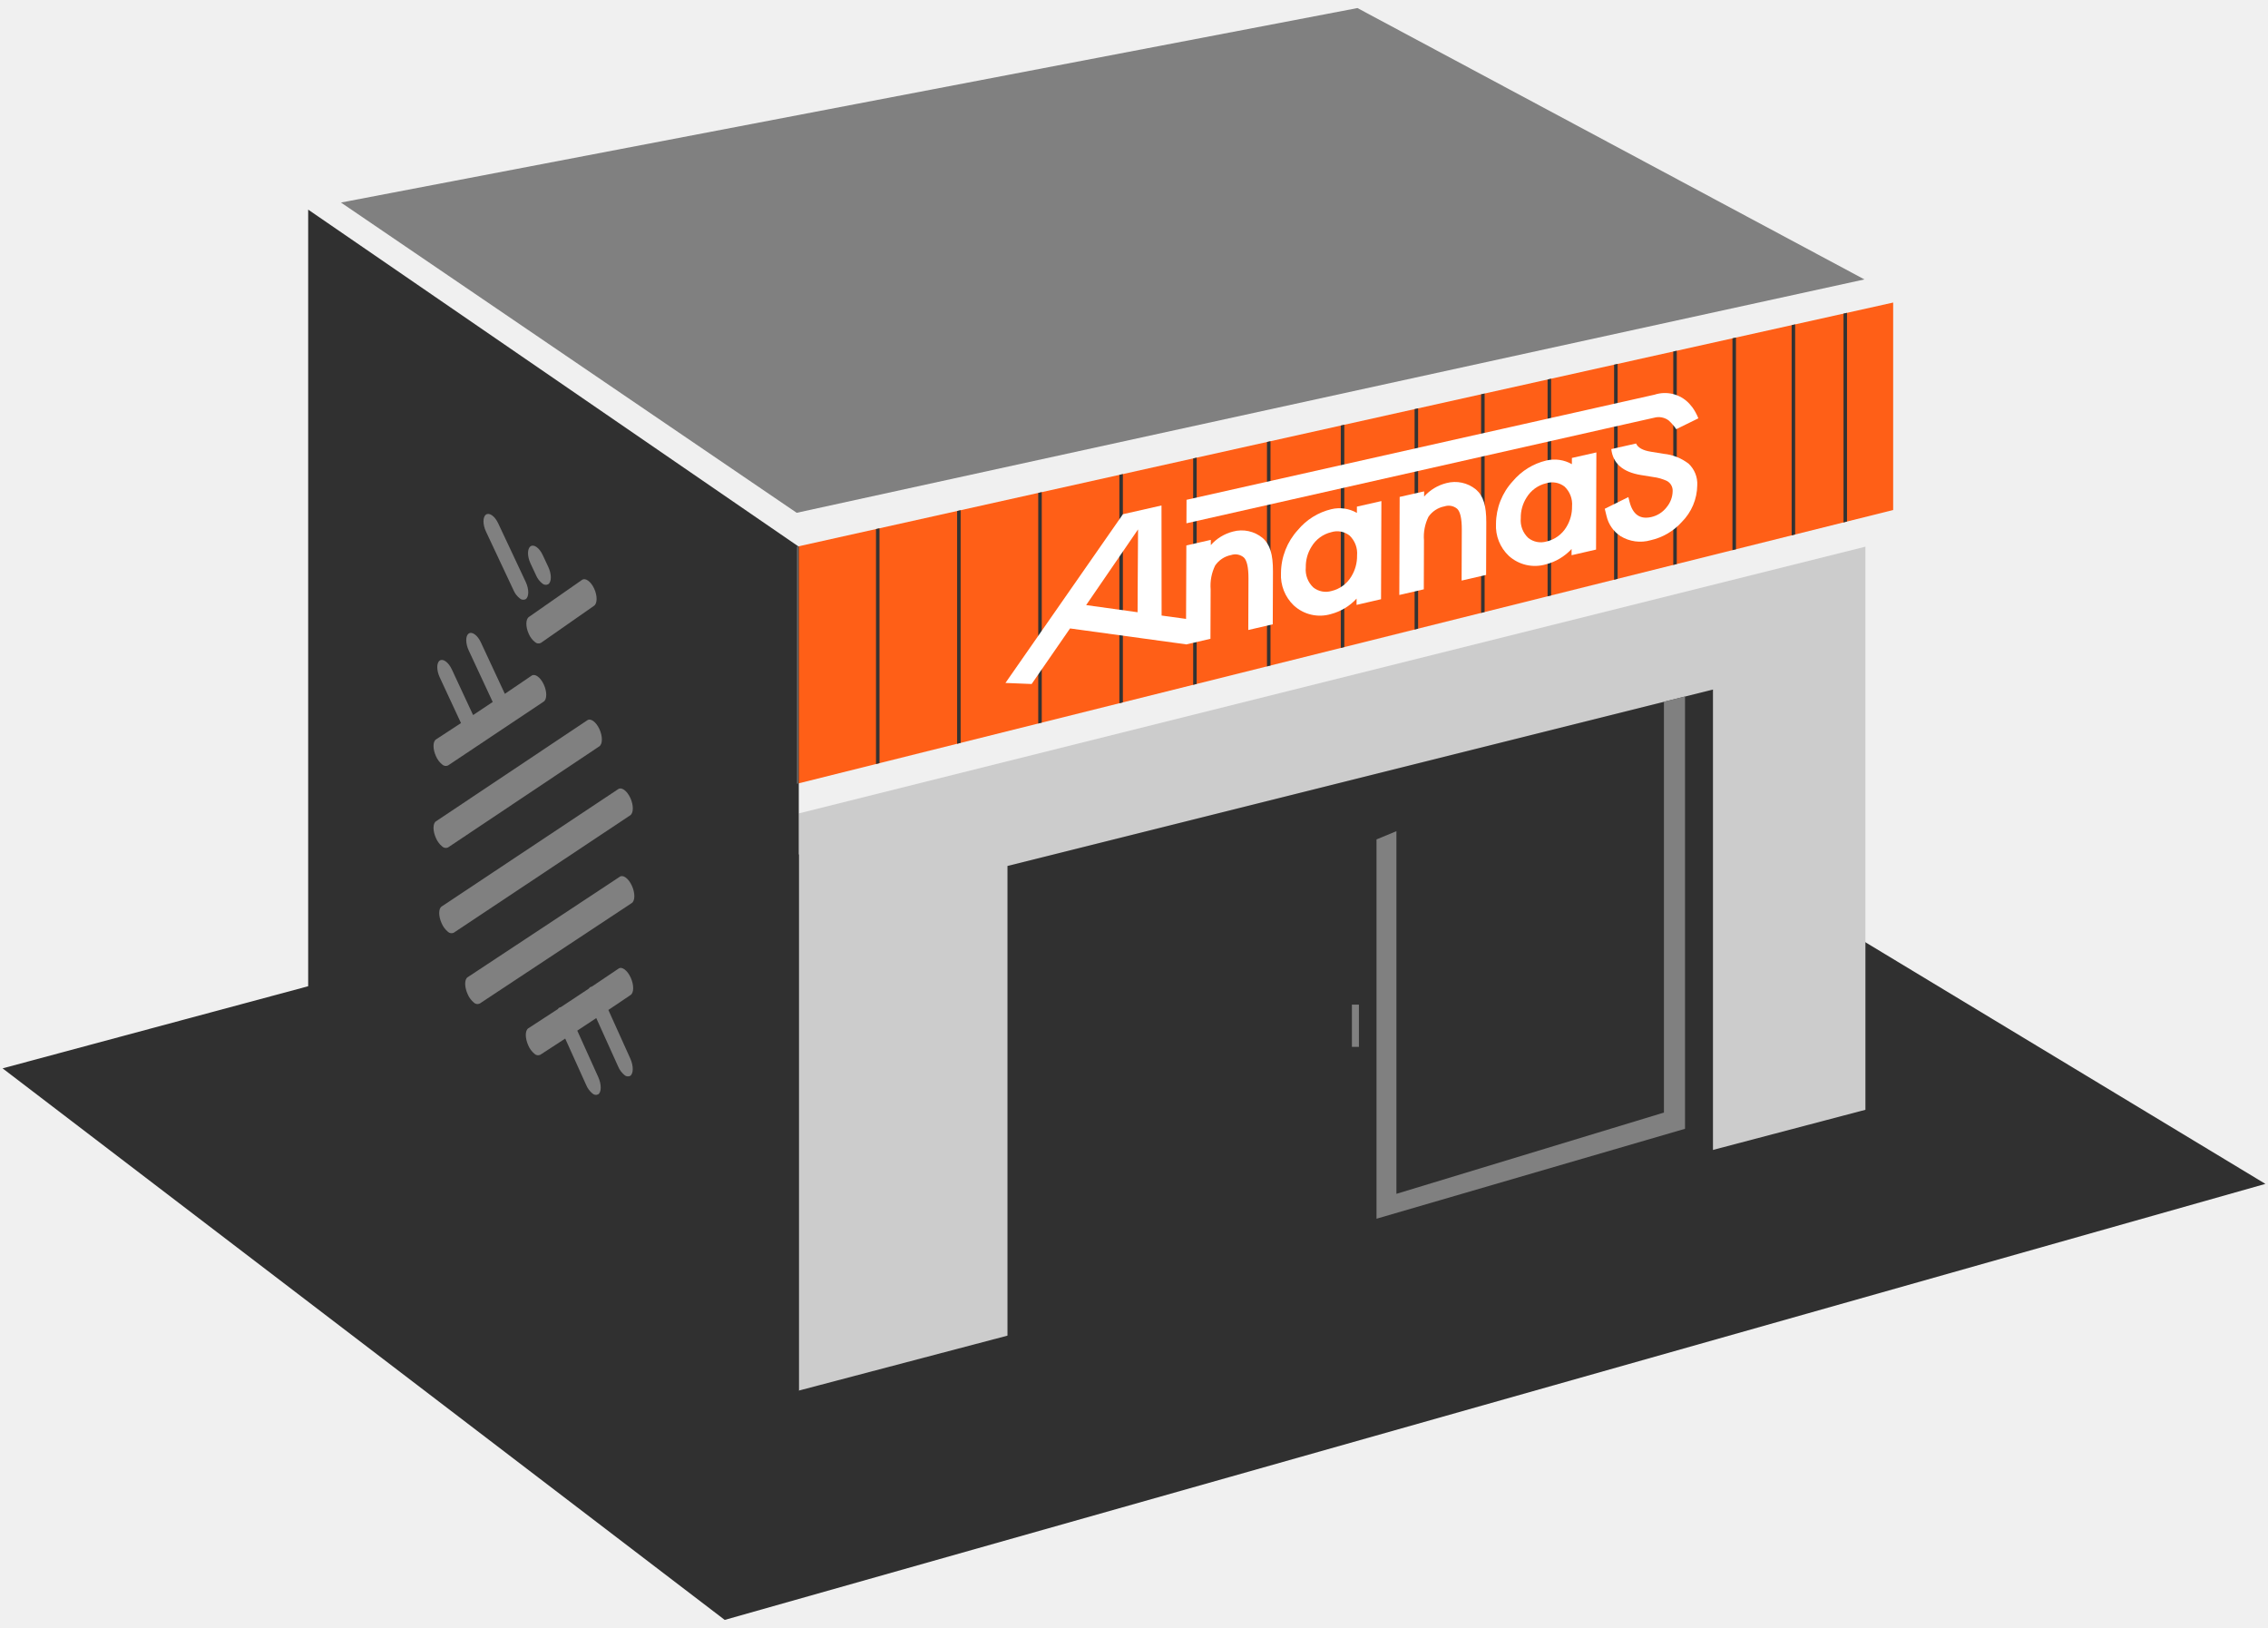
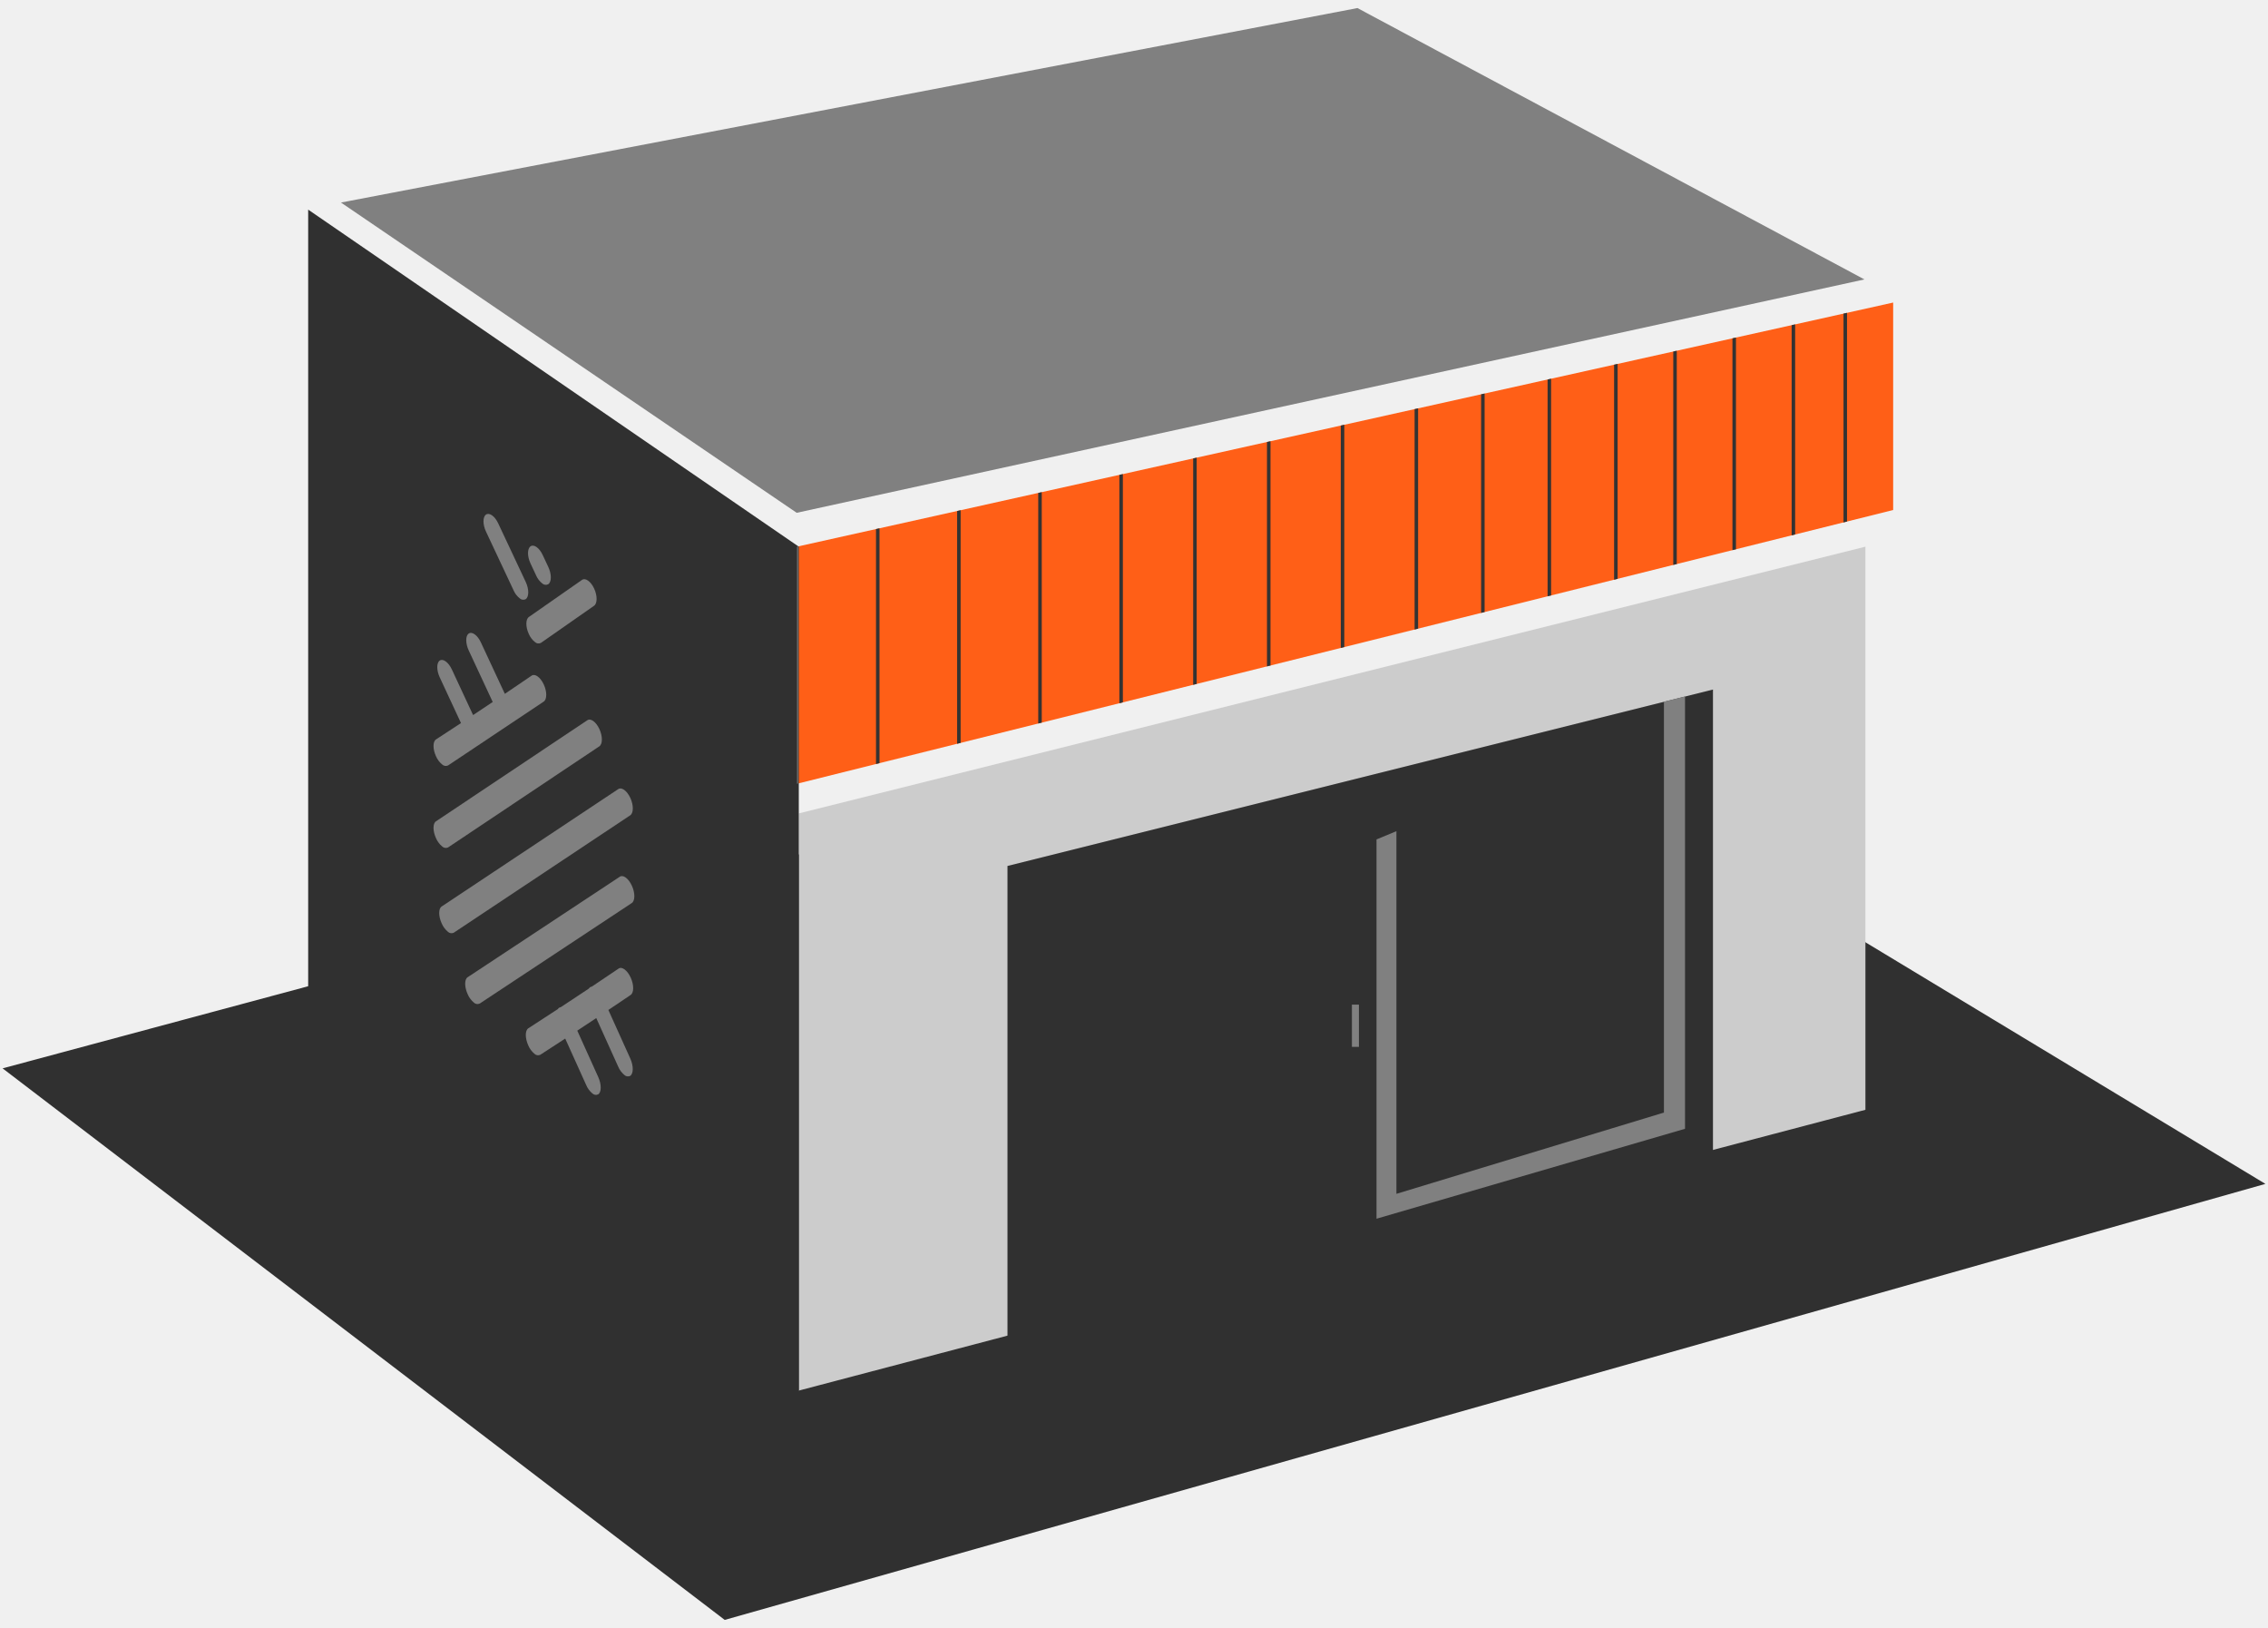
- <svg xmlns="http://www.w3.org/2000/svg" id="Layer_1" data-name="Layer 1" width="281.5" height="202" viewBox="0 0 281.5 202">
+ <svg xmlns="http://www.w3.org/2000/svg" data-name="Layer 1" width="281.5" height="202" style="">
+   <rect id="backgroundrect" width="100%" height="100%" x="0" y="0" fill="none" stroke="none" />
  <defs>
    <style>.cls-1{fill:#303030;}.cls-2{fill:gray;}.cls-3{fill:#ccc;}.cls-4{fill:#ff5f17;}.cls-5{fill:#666;}.cls-6{fill:#333;}.cls-7{fill:#fff;}</style>
  </defs>
-   <polygon class="cls-1" points="281.179 146.898 89.95 201 0.321 132.563 178.275 84.756 281.179 146.898" />
-   <polygon class="cls-2" points="231.411 34.671 98.885 63.629 42.321 25.132 168.484 1 231.411 34.671" />
-   <polygon class="cls-3" points="99.144 172.546 231.533 137.704 231.533 67.832 99.144 100.929 99.144 172.546" />
-   <polygon class="cls-1" points="125.046 166.162 212.611 143.116 212.611 85.559 125.046 107.45 125.046 166.162" />
-   <polygon class="cls-4" points="98.909 97.252 234.976 63.282 234.976 37.54 98.909 67.832 98.909 97.252" />
-   <polygon class="cls-1" points="38.25 26.01 38.25 53 38.25 55.43 38.25 128.979 99.144 172.546 99.144 97.252 99.144 94.822 99.144 67.832 38.25 26.01" />
-   <polygon class="cls-5" points="98.909 67.832 98.909 97.252 99.095 97.205 99.095 67.791 98.909 67.832" />
-   <polygon class="cls-6" points="108.727 65.646 108.727 94.801 109.163 94.692 109.163 65.549 108.727 65.646" />
-   <polygon class="cls-6" points="118.796 63.405 118.796 92.287 119.232 92.178 119.232 63.308 118.796 63.405" />
-   <polygon class="cls-6" points="128.864 61.163 128.864 89.773 129.301 89.664 129.301 61.066 128.864 61.163" />
-   <polygon class="cls-6" points="138.933 58.922 138.933 87.26 139.369 87.151 139.369 58.824 138.933 58.922" />
-   <polygon class="cls-6" points="148.094 56.882 148.094 84.973 148.53 84.864 148.53 56.785 148.094 56.882" />
-   <polygon class="cls-6" points="157.255 54.843 157.255 82.686 157.691 82.577 157.691 54.746 157.255 54.843" />
-   <polygon class="cls-6" points="166.416 52.803 166.416 80.398 166.852 80.289 166.852 52.706 166.416 52.803" />
-   <polygon class="cls-6" points="175.577 50.764 175.577 78.111 176.013 78.002 176.013 50.666 175.577 50.764" />
-   <polygon class="cls-6" points="183.831 48.926 183.831 76.051 184.267 75.942 184.267 48.829 183.831 48.926" />
-   <polygon class="cls-6" points="192.084 47.089 192.084 73.99 192.52 73.881 192.52 46.992 192.084 47.089" />
-   <polygon class="cls-6" points="200.338 45.251 200.338 71.93 200.774 71.821 200.774 45.154 200.338 45.251" />
-   <polygon class="cls-6" points="207.683 43.616 207.683 70.096 208.119 69.987 208.119 43.519 207.683 43.616" />
-   <polygon class="cls-6" points="215.029 41.98 215.029 68.262 215.466 68.153 215.466 41.883 215.029 41.98" />
-   <polygon class="cls-6" points="222.375 40.345 222.375 66.428 222.811 66.319 222.811 40.248 222.375 40.345" />
-   <polygon class="cls-6" points="228.813 38.912 228.813 64.821 229.249 64.712 229.249 38.815 228.813 38.912" />
-   <path class="cls-2" d="M168.669,129.894h-.873v-5.235h.873Zm37.855-42.826v50.98l-33.203,10.084v-45l-2.471,1.024V151.221l38.291-11.159V86.414Z" />
-   <path class="cls-2" d="M78.236,99.011c-.413-.896-1.085-1.387-1.501-1.097L54.822,112.475c-.412.261-.412,1.202,0,2.102a2.737,2.737,0,0,0,.747,1.016.65.65,0,0,0,.747.143l21.913-14.575c.417-.29.42-1.253.008-2.15" />
-   <path class="cls-2" d="M55.614,105.15,74.389,92.605c.417-.29.42-1.249.007-2.142s-1.086-1.381-1.502-1.091L54.118,101.905c-.413.264-.413,1.204,0,2.101a2.704,2.704,0,0,0,.748,1.008.651.651,0,0,0,.748.137" />
-   <path class="cls-2" d="M54.868,94.846a.65.65,0,0,0,.749.129l11.869-7.92c.416-.285.418-1.238.004-2.128s-1.087-1.379-1.502-1.095L62.66,86.092l-2.976-6.386c-.414-.886-1.087-1.379-1.502-1.1s-.416,1.222-.002,2.109l2.976,6.387-2.437,1.624L56.085,83.07c-.414-.887-1.086-1.385-1.501-1.111s-.414,1.213,0,2.101l2.634,5.659-3.099,2.027c-.414.268-.414,1.208,0,2.1a2.664,2.664,0,0,0,.749,1" />
-   <path class="cls-2" d="M65.641,78.678a2.558,2.558,0,0,0,.751.984.642.642,0,0,0,.752.104l6.591-4.603c.418-.295.421-1.254.007-2.14S72.654,71.66,72.236,71.955L65.645,76.554c-.417.286-.418,1.238-.004,2.124" />
-   <path class="cls-2" d="M78.427,109.899c-.412-.901-1.083-1.398-1.499-1.112l-18.881,12.465c-.413.261-.413,1.205-.001,2.108a2.752,2.752,0,0,0,.745,1.02.649.649,0,0,0,.747.146l18.881-12.477c.416-.286.42-1.249.008-2.15" />
-   <path class="cls-2" d="M78.282,121.306c-.411-.905-1.081-1.41-1.496-1.128l-3.341,2.247a.432.432,0,0,0-.197.068.549.549,0,0,0-.153.165l-3.506,2.321a.423.423,0,0,0-.197.065.534.534,0,0,0-.152.163l-3.667,2.386c-.413.266-.415,1.217-.004,2.123a2.735,2.735,0,0,0,.745,1.022.643.643,0,0,0,.747.14l3.092-2.011,2.604,5.765a2.713,2.713,0,0,0,.744,1.022.639.639,0,0,0,.747.134c.414-.273.417-1.232.007-2.142l-2.604-5.763,2.355-1.56,2.723,6.025a2.689,2.689,0,0,0,.745,1.018.637.637,0,0,0,.748.127c.415-.278.418-1.241.008-2.15L75.51,125.319l2.765-1.863c.415-.282.419-1.244.008-2.15" />
-   <path class="cls-2" d="M63.748,73.256a2.551,2.551,0,0,0,.752.982.643.643,0,0,0,.753.102c.417-.288.418-1.238.004-2.123l-3.428-7.293c-.415-.881-1.09-1.362-1.506-1.075s-.417,1.232-.002,2.113Z" />
-   <path class="cls-2" d="M66.548,71.411a2.527,2.527,0,0,0,.752.98.641.641,0,0,0,.753.097c.417-.291.419-1.244.005-2.129L67.356,68.86c-.415-.883-1.089-1.363-1.506-1.072s-.419,1.241-.004,2.124Z" />
-   <path class="cls-7" d="M156.71,66.751a4.084,4.084,0,0,0-3.672-.795,5.484,5.484,0,0,0-2.755,1.681l.002-.649-3.038.693-.035,9.113-3.036-.416-.013-13.657-4.786,1.083L124.795,84.74l3.251.132,4.766-6.895L147.2,79.949v.019l3.039-.707.023-6.136a5.711,5.711,0,0,1,.558-2.951,3.115,3.115,0,0,1,1.985-1.305,1.636,1.636,0,0,1,1.576.301q.584.554.577,2.619l-.024,6.382,3.039-.705.024-6.577C158.005,68.785,157.632,67.551,156.71,66.751Zm-15.515,9.216-6.385-.886,1.66-2.417,4.784-6.976-.049,7.7Z" />
-   <path class="cls-7" d="M168.418,62.863l-.003.779a4.33,4.33,0,0,0-3.177-.46,7.747,7.747,0,0,0-4.153,2.585,7.974,7.974,0,0,0-2.091,5.337,5.168,5.168,0,0,0,1.588,4.021,4.795,4.795,0,0,0,4.609,1.07,6.606,6.606,0,0,0,3.186-1.919l-.003.779,3.039-.703.043-12.178Zm-.682,8.65a3.9,3.9,0,0,1-2.482,1.821,2.494,2.494,0,0,1-2.24-.437,3.019,3.019,0,0,1-.942-2.499,4.658,4.658,0,0,1,.713-2.57,3.911,3.911,0,0,1,2.443-1.794,2.475,2.475,0,0,1,2.279.42,3.053,3.053,0,0,1,.93,2.471A4.823,4.823,0,0,1,167.735,71.513Z" />
-   <path class="cls-7" d="M183.186,60.73a4.112,4.112,0,0,0-3.672-.784,5.497,5.497,0,0,0-2.755,1.667l.002-.643-3.038.689-.043,12.167,3.039-.703.021-6.076a5.615,5.615,0,0,1,.557-2.922,3.118,3.118,0,0,1,1.985-1.294,1.648,1.648,0,0,1,1.576.296q.584.548.578,2.592l-.022,6.319,3.039-.701.022-6.512C184.482,62.744,184.109,61.521,183.186,60.73Z" />
-   <path class="cls-7" d="M195.101,56.823l-.002.771a4.367,4.367,0,0,0-3.178-.452,7.765,7.765,0,0,0-4.152,2.563,7.856,7.856,0,0,0-2.089,5.286,5.088,5.088,0,0,0,1.589,3.979,4.828,4.828,0,0,0,4.609,1.054,6.627,6.627,0,0,0,3.186-1.903l-.003.771,3.038-.699.039-12.056Zm-.679,8.564a3.901,3.901,0,0,1-2.482,1.805,2.513,2.513,0,0,1-2.24-.431,2.97,2.97,0,0,1-.943-2.473,4.578,4.578,0,0,1,.712-2.545,3.91,3.91,0,0,1,2.442-1.779,2.494,2.494,0,0,1,2.279.413,3.007,3.007,0,0,1,.93,2.446A4.742,4.742,0,0,1,194.421,65.387Z" />
-   <path class="cls-7" d="M206.506,56.311l-1.587-.259c-1.01-.159-1.622-.5-1.854-1.02l-3.074.693c.203,1.771,1.419,2.849,3.679,3.218l1.524.246a5.626,5.626,0,0,1,1.71.493,1.354,1.354,0,0,1,.703,1.262,3.181,3.181,0,0,1-.726,1.965,3.319,3.319,0,0,1-1.926,1.246c-1.39.318-2.293-.307-2.698-1.891-.037-.13-.086-.321-.147-.584L199.18,63.13q.184.715.22.896a4.075,4.075,0,0,0,1.728,2.493,4.679,4.679,0,0,0,3.756.51,7.358,7.358,0,0,0,3.852-2.256,6.555,6.555,0,0,0,1.924-4.55A3.412,3.412,0,0,0,209.59,57.538,6.032,6.032,0,0,0,206.506,56.311Z" />
-   <path class="cls-7" d="M200.414,52.931l4.872-1.093v.002c.011-.003.02-.008.032-.01a2.087,2.087,0,0,1,1.809.35,6.339,6.339,0,0,1,.925,1.073l-.001.001.001,0,.002.002.008-.007,2.735-1.342a6.221,6.221,0,0,0-.332-.708l.002-.001-.009-.015c-.005-.009-.01-.022-.015-.032l-.003.003a5.565,5.565,0,0,0-.368-.589l-.01-.013a4.82,4.82,0,0,0-.312-.377c-.04-.046-.079-.089-.117-.13a4.131,4.131,0,0,0-4.268-1.074c-.023.005-.045.015-.069.021v-.005l-58.026,13.03-.011,2.913Z" />
+   <g class="currentLayer" style="">
+     <polygon class="cls-1" points="281.179 146.898 89.95 201 0.321 132.563 178.275 84.756 281.179 146.898" id="svg_1" />
+     <polygon class="cls-2" points="231.411 34.671 98.885 63.629 42.321 25.132 168.484 1 231.411 34.671" id="svg_2" />
+     <polygon class="cls-3" points="99.144 172.546 231.533 137.704 231.533 67.832 99.144 100.929 99.144 172.546" id="svg_3" />
+     <polygon class="cls-1" points="125.046 166.162 212.611 143.116 212.611 85.559 125.046 107.45 125.046 166.162" id="svg_4" />
+     <polygon class="cls-4" points="98.909 97.252 234.976 63.282 234.976 37.54 98.909 67.832 98.909 97.252" id="svg_5" />
+     <polygon class="cls-1" points="38.25 26.01 38.25 53 38.25 55.43 38.25 128.979 99.144 172.546 99.144 97.252 99.144 94.822 99.144 67.832 38.25 26.01" id="svg_6" />
+     <polygon class="cls-5" points="98.909 67.832 98.909 97.252 99.095 97.205 99.095 67.791 98.909 67.832" id="svg_7" />
+     <polygon class="cls-6" points="108.727 65.646 108.727 94.801 109.163 94.692 109.163 65.549 108.727 65.646" id="svg_8" />
+     <polygon class="cls-6" points="118.796 63.405 118.796 92.287 119.232 92.178 119.232 63.308 118.796 63.405" id="svg_9" />
+     <polygon class="cls-6" points="128.864 61.163 128.864 89.773 129.301 89.664 129.301 61.066 128.864 61.163" id="svg_10" />
+     <polygon class="cls-6" points="138.933 58.922 138.933 87.26 139.369 87.151 139.369 58.824 138.933 58.922" id="svg_11" />
+     <polygon class="cls-6" points="148.094 56.882 148.094 84.973 148.53 84.864 148.53 56.785 148.094 56.882" id="svg_12" />
+     <polygon class="cls-6" points="157.255 54.843 157.255 82.686 157.691 82.577 157.691 54.746 157.255 54.843" id="svg_13" />
+     <polygon class="cls-6" points="166.416 52.803 166.416 80.398 166.852 80.289 166.852 52.706 166.416 52.803" id="svg_14" />
+     <polygon class="cls-6" points="175.577 50.764 175.577 78.111 176.013 78.002 176.013 50.666 175.577 50.764" id="svg_15" />
+     <polygon class="cls-6" points="183.831 48.926 183.831 76.051 184.267 75.942 184.267 48.829 183.831 48.926" id="svg_16" />
+     <polygon class="cls-6" points="192.084 47.089 192.084 73.99 192.52 73.881 192.52 46.992 192.084 47.089" id="svg_17" />
+     <polygon class="cls-6" points="200.338 45.251 200.338 71.93 200.774 71.821 200.774 45.154 200.338 45.251" id="svg_18" />
+     <polygon class="cls-6" points="207.683 43.616 207.683 70.096 208.119 69.987 208.119 43.519 207.683 43.616" id="svg_19" />
+     <polygon class="cls-6" points="215.029 41.98 215.029 68.262 215.466 68.153 215.466 41.883 215.029 41.98" id="svg_20" />
+     <polygon class="cls-6" points="222.375 40.345 222.375 66.428 222.811 66.319 222.811 40.248 222.375 40.345" id="svg_21" />
+     <polygon class="cls-6" points="228.813 38.912 228.813 64.821 229.249 64.712 229.249 38.815 228.813 38.912" id="svg_22" />
+     <path class="cls-2" d="M168.669,129.894h-.873v-5.235h.873Zm37.855-42.826v50.98l-33.203,10.084v-45l-2.471,1.024V151.221l38.291-11.159V86.414Z" id="svg_23" />
+     <path class="cls-2" d="M78.236,99.011c-.413-.896-1.085-1.387-1.501-1.097L54.822,112.475c-.412.261-.412,1.202,0,2.102a2.737,2.737,0,0,0,.747,1.016.65.65,0,0,0,.747.143l21.913-14.575c.417-.29.42-1.253.008-2.15" id="svg_24" />
+     <path class="cls-2" d="M55.614,105.15,74.389,92.605c.417-.29.42-1.249.007-2.142s-1.086-1.381-1.502-1.091L54.118,101.905c-.413.264-.413,1.204,0,2.101a2.704,2.704,0,0,0,.748,1.008.651.651,0,0,0,.748.137" id="svg_25" />
+     <path class="cls-2" d="M54.868,94.846a.65.65,0,0,0,.749.129l11.869-7.92c.416-.285.418-1.238.004-2.128s-1.087-1.379-1.502-1.095L62.66,86.092l-2.976-6.386c-.414-.886-1.087-1.379-1.502-1.1s-.416,1.222-.002,2.109l2.976,6.387-2.437,1.624L56.085,83.07c-.414-.887-1.086-1.385-1.501-1.111s-.414,1.213,0,2.101l2.634,5.659-3.099,2.027c-.414.268-.414,1.208,0,2.1a2.664,2.664,0,0,0,.749,1" id="svg_26" />
+     <path class="cls-2" d="M65.641,78.678a2.558,2.558,0,0,0,.751.984.642.642,0,0,0,.752.104l6.591-4.603c.418-.295.421-1.254.007-2.14S72.654,71.66,72.236,71.955L65.645,76.554c-.417.286-.418,1.238-.004,2.124" id="svg_27" />
+     <path class="cls-2" d="M78.427,109.899c-.412-.901-1.083-1.398-1.499-1.112l-18.881,12.465c-.413.261-.413,1.205-.001,2.108a2.752,2.752,0,0,0,.745,1.02.649.649,0,0,0,.747.146l18.881-12.477c.416-.286.42-1.249.008-2.15" id="svg_28" />
+     <path class="cls-2" d="M78.282,121.306c-.411-.905-1.081-1.41-1.496-1.128l-3.341,2.247a.432.432,0,0,0-.197.068.549.549,0,0,0-.153.165l-3.506,2.321a.423.423,0,0,0-.197.065.534.534,0,0,0-.152.163l-3.667,2.386c-.413.266-.415,1.217-.004,2.123a2.735,2.735,0,0,0,.745,1.022.643.643,0,0,0,.747.14l3.092-2.011,2.604,5.765a2.713,2.713,0,0,0,.744,1.022.639.639,0,0,0,.747.134c.414-.273.417-1.232.007-2.142l-2.604-5.763,2.355-1.56,2.723,6.025a2.689,2.689,0,0,0,.745,1.018.637.637,0,0,0,.748.127c.415-.278.418-1.241.008-2.15L75.51,125.319l2.765-1.863c.415-.282.419-1.244.008-2.15" id="svg_29" />
+     <path class="cls-2" d="M63.748,73.256a2.551,2.551,0,0,0,.752.982.643.643,0,0,0,.753.102c.417-.288.418-1.238.004-2.123l-3.428-7.293c-.415-.881-1.09-1.362-1.506-1.075s-.417,1.232-.002,2.113Z" id="svg_30" />
+     <path class="cls-2" d="M66.548,71.411a2.527,2.527,0,0,0,.752.98.641.641,0,0,0,.753.097c.417-.291.419-1.244.005-2.129L67.356,68.86c-.415-.883-1.089-1.363-1.506-1.072s-.419,1.241-.004,2.124Z" id="svg_31" />
+   </g>
</svg>
